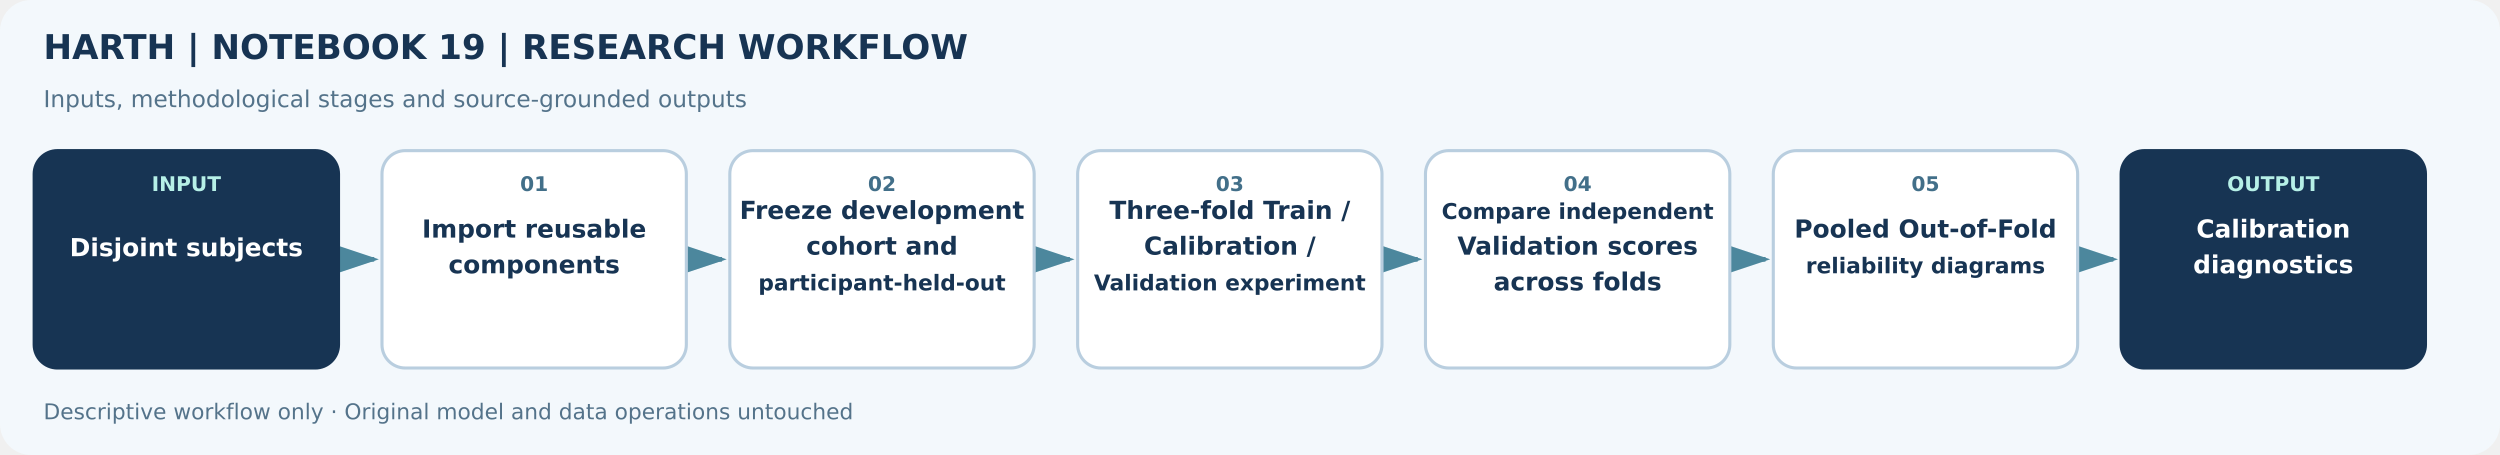
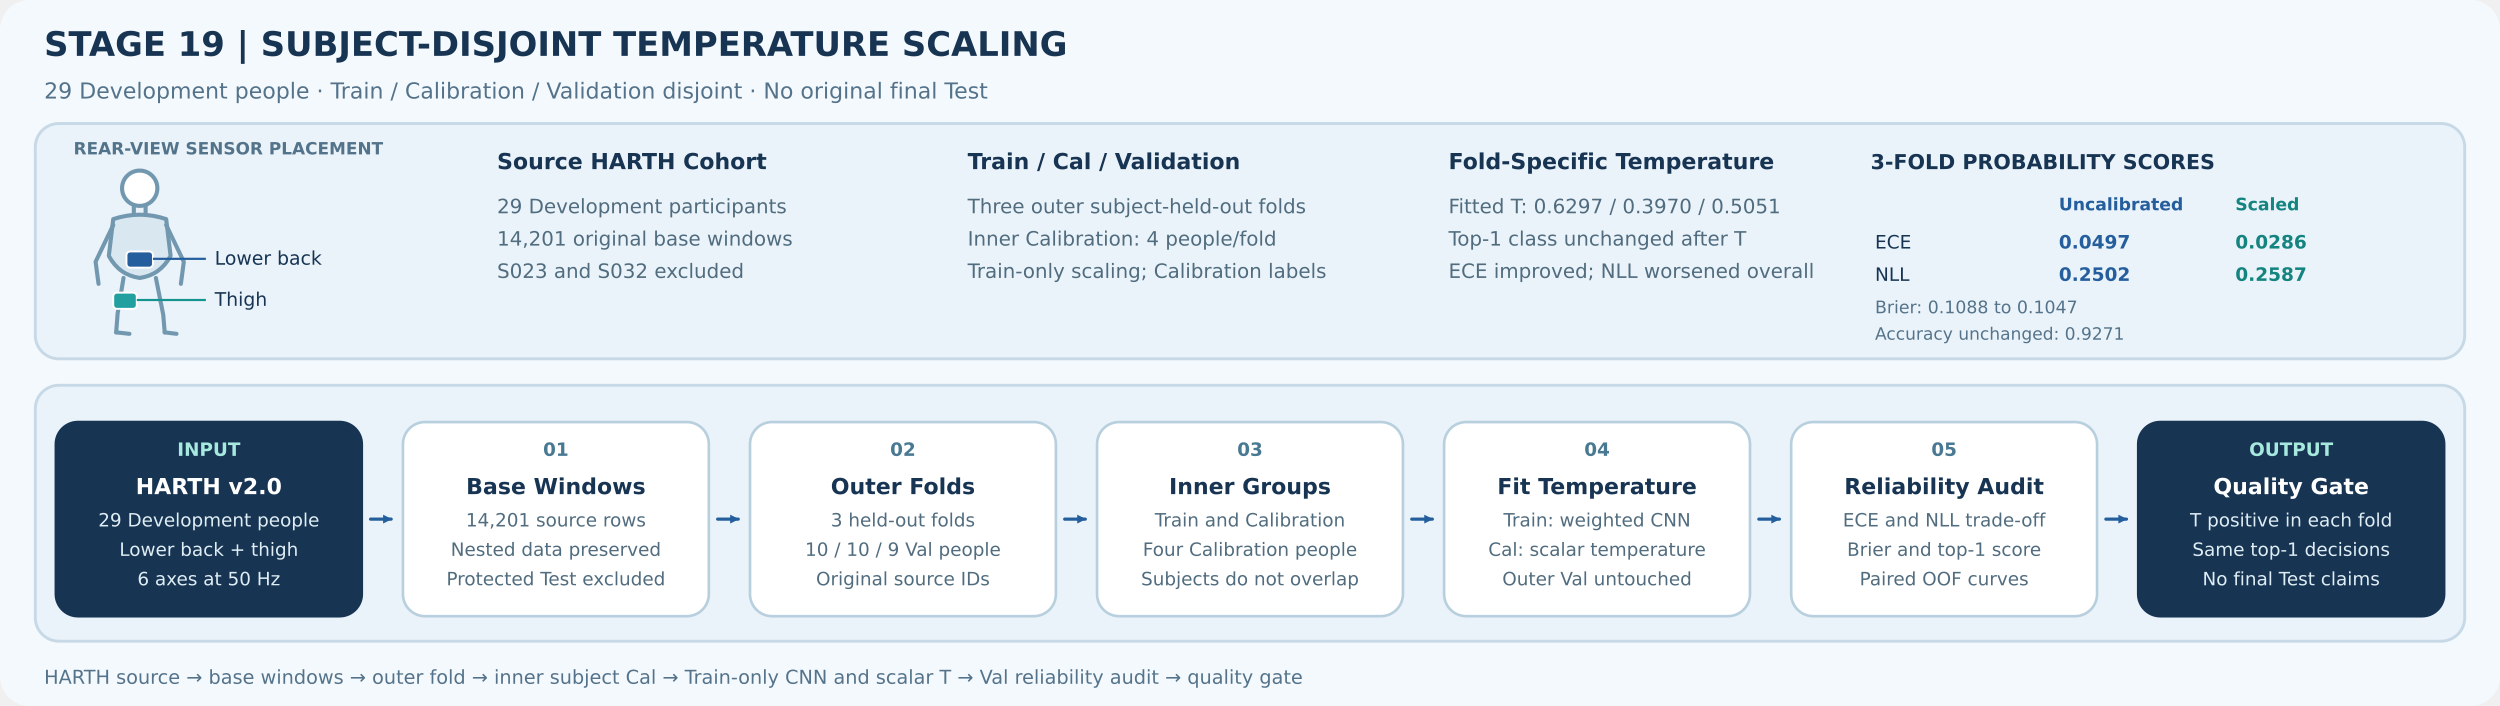
- <svg xmlns="http://www.w3.org/2000/svg" width="1610" height="293" viewBox="0 0 1610 293" role="img" aria-labelledby="title desc">
+ <svg xmlns="http://www.w3.org/2000/svg" width="1700" height="480" viewBox="0 0 1700 480" role="img" aria-labelledby="title desc">
  <defs>
-     <marker id="arrow" markerWidth="10" markerHeight="10" refX="8" refY="3" orient="auto">
-       <path d="M0 0 L0 6 L9 3 Z" fill="#4C879D" />
+     <marker id="small-arrow" markerUnits="userSpaceOnUse" markerWidth="6" markerHeight="6" refX="5.5" refY="3" orient="auto">
+       <path d="M0 0 L6 3 L0 6 Z" fill="#245E9D" />
    </marker>
  </defs>
-   <rect width="1610" height="293" rx="20" fill="#F3F8FC" />
-   <text x="28" y="38" font-family="DejaVu Sans, Arial, sans-serif" font-size="22" font-weight="700" fill="#173453">HARTH  |  NOTEBOOK 19  |  RESEARCH WORKFLOW</text>
-   <text x="28" y="69" font-family="DejaVu Sans, Arial, sans-serif" font-size="15" fill="#54738A">Inputs, methodological stages and source-grounded outputs</text>
+   <rect width="1700" height="480" rx="20" fill="#F4F9FD" />
  <g font-family="DejaVu Sans, Arial, sans-serif">
-     <path d="M224 167 H241" stroke="#4C879D" stroke-width="3" marker-end="url(#arrow)" />
-     <path d="M448 167 H465" stroke="#4C879D" stroke-width="3" marker-end="url(#arrow)" />
-     <path d="M672 167 H689" stroke="#4C879D" stroke-width="3" marker-end="url(#arrow)" />
-     <path d="M896 167 H913" stroke="#4C879D" stroke-width="3" marker-end="url(#arrow)" />
-     <path d="M1120 167 H1137" stroke="#4C879D" stroke-width="3" marker-end="url(#arrow)" />
-     <path d="M1344 167 H1361" stroke="#4C879D" stroke-width="3" marker-end="url(#arrow)" />
-     <g>
-       <rect x="22" y="97" width="196" height="140" rx="15" fill="#173453" stroke="#173453" stroke-width="2" />
-       <text x="120" y="123" text-anchor="middle" font-size="13" font-weight="700" fill="#B6F0E7">INPUT</text>
-       <text x="120" y="165" text-anchor="middle" font-size="16" font-weight="600" fill="#FFFFFF">Disjoint subjects</text>
+     <text x="30" y="38" font-size="23" font-weight="700" fill="#173453">STAGE 19 | SUBJECT-DISJOINT TEMPERATURE SCALING</text>
+     <text x="30" y="67" font-size="15" fill="#54738A">29 Development people · Train / Calibration / Validation disjoint · No original final Test</text>
+     <rect x="24" y="84" width="1652" height="160" rx="16" fill="#EAF3FA" stroke="#C7D9E6" stroke-width="2" />
+     <rect x="24" y="262" width="1652" height="174" rx="16" fill="#EAF3FA" stroke="#C7D9E6" stroke-width="2" />
+     <g aria-label="Rear-view two-sensor placement, completely within context panel">
+       <text x="50" y="105" font-size="11.5" font-weight="700" fill="#53738A">REAR-VIEW SENSOR PLACEMENT</text>
+       <g stroke="#7298B0" stroke-width="2.8" stroke-linecap="round" stroke-linejoin="round">
+         <circle cx="95" cy="128" r="12" fill="#FFFFFF" />
+         <path d="M91 140 L91 147 M99 140 L99 147" fill="none" />
+         <path d="M77 149 Q95 143 113 149 L116 174 Q109 187 95 189 Q81 187 74 174 Z" fill="#D9E7F1" />
+         <path d="M77 153 L65 178 L67 193 M113 153 L125 178 L123 193" fill="none" />
+         <path d="M84 189 L80 213 L79 226 M106 189 L111 214 L112 226" fill="none" />
+         <path d="M79 226 L88 227 M112 226 L120 227" fill="none" />
+       </g>
+       <rect x="86" y="171" width="18" height="11" rx="2.5" fill="#245E9D" stroke="#FFFFFF" stroke-width="1.3" />
+       <rect x="77" y="199" width="16" height="11" rx="2.5" fill="#22A0A0" stroke="#FFFFFF" stroke-width="1.3" />
+       <path d="M104 176 H140" stroke="#245E9D" stroke-width="1.5" />
+       <text x="146" y="180" font-size="12.8" fill="#173453">Lower back</text>
+       <path d="M93 204 H140" stroke="#15938F" stroke-width="1.5" />
+       <text x="146" y="208" font-size="12.8" fill="#173453">Thigh</text>
    </g>
    <g>
-       <rect x="246" y="97" width="196" height="140" rx="15" fill="#FFFFFF" stroke="#B9CEDF" stroke-width="2" />
-       <text x="344" y="123" text-anchor="middle" font-size="13" font-weight="700" fill="#426F89">01</text>
-       <text x="344" y="153" text-anchor="middle" font-size="16" font-weight="600" fill="#173453">Import reusable</text>
-       <text x="344" y="176" text-anchor="middle" font-size="16" font-weight="600" fill="#173453">components</text>
+       <text x="338" y="115" font-size="15" font-weight="700" fill="#173453">Source HARTH Cohort</text>
+       <text x="338" y="145" font-size="13.5" fill="#506C7E">29 Development participants</text>
+       <text x="338" y="167" font-size="13.5" fill="#506C7E">14,201 original base windows</text>
+       <text x="338" y="189" font-size="13.5" fill="#506C7E">S023 and S032 excluded</text>
    </g>
    <g>
-       <rect x="470" y="97" width="196" height="140" rx="15" fill="#FFFFFF" stroke="#B9CEDF" stroke-width="2" />
-       <text x="568" y="123" text-anchor="middle" font-size="13" font-weight="700" fill="#426F89">02</text>
-       <text x="568" y="141" text-anchor="middle" font-size="16" font-weight="600" fill="#173453">Freeze development</text>
-       <text x="568" y="164" text-anchor="middle" font-size="16" font-weight="600" fill="#173453">cohort and</text>
-       <text x="568" y="187" text-anchor="middle" font-size="14" font-weight="600" fill="#173453">participant-held-out</text>
+       <text x="658" y="115" font-size="15" font-weight="700" fill="#173453">Train / Cal / Validation</text>
+       <text x="658" y="145" font-size="13.5" fill="#506C7E">Three outer subject-held-out folds</text>
+       <text x="658" y="167" font-size="13.5" fill="#506C7E">Inner Calibration: 4 people/fold</text>
+       <text x="658" y="189" font-size="13.5" fill="#506C7E">Train-only scaling; Calibration labels</text>
    </g>
    <g>
-       <rect x="694" y="97" width="196" height="140" rx="15" fill="#FFFFFF" stroke="#B9CEDF" stroke-width="2" />
-       <text x="792" y="123" text-anchor="middle" font-size="13" font-weight="700" fill="#426F89">03</text>
-       <text x="792" y="141" text-anchor="middle" font-size="16" font-weight="600" fill="#173453">Three-fold Train /</text>
-       <text x="792" y="164" text-anchor="middle" font-size="16" font-weight="600" fill="#173453">Calibration /</text>
-       <text x="792" y="187" text-anchor="middle" font-size="14" font-weight="600" fill="#173453">Validation experiment</text>
+       <text x="985" y="115" font-size="15" font-weight="700" fill="#173453">Fold-Specific Temperature</text>
+       <text x="985" y="145" font-size="13.5" fill="#506C7E">Fitted T: 0.6297 / 0.3970 / 0.5051</text>
+       <text x="985" y="167" font-size="13.5" fill="#506C7E">Top-1 class unchanged after T</text>
+       <text x="985" y="189" font-size="13.5" fill="#506C7E">ECE improved; NLL worsened overall</text>
    </g>
-     <g>
-       <rect x="918" y="97" width="196" height="140" rx="15" fill="#FFFFFF" stroke="#B9CEDF" stroke-width="2" />
-       <text x="1016" y="123" text-anchor="middle" font-size="13" font-weight="700" fill="#426F89">04</text>
-       <text x="1016" y="141" text-anchor="middle" font-size="14" font-weight="600" fill="#173453">Compare independent</text>
-       <text x="1016" y="164" text-anchor="middle" font-size="16" font-weight="600" fill="#173453">Validation scores</text>
-       <text x="1016" y="187" text-anchor="middle" font-size="16" font-weight="600" fill="#173453">across folds</text>
+     <g aria-label="Observed mean Development reliability and scoring-rule trade-offs">
+       <text x="1272" y="115" font-size="14" font-weight="700" fill="#173453">3-FOLD PROBABILITY SCORES</text>
+       <text x="1400" y="143" font-size="11.7" font-weight="700" fill="#245E9D">Uncalibrated</text>
+       <text x="1520" y="143" font-size="11.7" font-weight="700" fill="#13847F">Scaled</text>
+       <text x="1275" y="169" font-size="12.6" fill="#173453">ECE</text>
+       <text x="1400" y="169" font-size="12.6" font-weight="700" fill="#245E9D">0.0497</text>
+       <text x="1520" y="169" font-size="12.6" font-weight="700" fill="#13847F">0.0286</text>
+       <text x="1275" y="191" font-size="12.6" fill="#173453">NLL</text>
+       <text x="1400" y="191" font-size="12.6" font-weight="700" fill="#245E9D">0.2502</text>
+       <text x="1520" y="191" font-size="12.6" font-weight="700" fill="#13847F">0.2587</text>
+       <text x="1275" y="213" font-size="11.8" fill="#54738A">Brier: 0.1088 to 0.1047</text>
+       <text x="1275" y="231" font-size="11.6" fill="#54738A">Accuracy unchanged: 0.9271</text>
    </g>
-     <g>
-       <rect x="1142" y="97" width="196" height="140" rx="15" fill="#FFFFFF" stroke="#B9CEDF" stroke-width="2" />
-       <text x="1240" y="123" text-anchor="middle" font-size="13" font-weight="700" fill="#426F89">05</text>
-       <text x="1240" y="153" text-anchor="middle" font-size="16" font-weight="600" fill="#173453">Pooled Out-of-Fold</text>
-       <text x="1240" y="176" text-anchor="middle" font-size="14" font-weight="600" fill="#173453">reliability diagrams</text>
+     <g aria-label="Six identical short inter-block arrows">
+       <path d="M252 353 H266" fill="none" stroke="#245E9D" stroke-width="2.2" stroke-linecap="round" marker-end="url(#small-arrow)" />
+       <path d="M488 353 H502" fill="none" stroke="#245E9D" stroke-width="2.2" stroke-linecap="round" marker-end="url(#small-arrow)" />
+       <path d="M724 353 H738" fill="none" stroke="#245E9D" stroke-width="2.2" stroke-linecap="round" marker-end="url(#small-arrow)" />
+       <path d="M960 353 H974" fill="none" stroke="#245E9D" stroke-width="2.2" stroke-linecap="round" marker-end="url(#small-arrow)" />
+       <path d="M1196 353 H1210" fill="none" stroke="#245E9D" stroke-width="2.2" stroke-linecap="round" marker-end="url(#small-arrow)" />
+       <path d="M1432 353 H1446" fill="none" stroke="#245E9D" stroke-width="2.2" stroke-linecap="round" marker-end="url(#small-arrow)" />
    </g>
-     <g>
-       <rect x="1366" y="97" width="196" height="140" rx="15" fill="#173453" stroke="#173453" stroke-width="2" />
-       <text x="1464" y="123" text-anchor="middle" font-size="13" font-weight="700" fill="#B6F0E7">OUTPUT</text>
-       <text x="1464" y="153" text-anchor="middle" font-size="16" font-weight="600" fill="#FFFFFF">Calibration</text>
-       <text x="1464" y="176" text-anchor="middle" font-size="16" font-weight="600" fill="#FFFFFF">diagnostics</text>
+     <g aria-label="Seven matched-protocol research workflow blocks">
+       <g class="process-block">
+         <rect x="38" y="287" width="208" height="132" rx="15" fill="#173453" stroke="#173453" stroke-width="1.8" />
+         <text x="142" y="310" text-anchor="middle" font-size="12.5" font-weight="700" fill="#A7E9DF">INPUT</text>
+         <text x="142" y="336" text-anchor="middle" font-size="15" font-weight="700" fill="#FFFFFF">HARTH v2.0</text>
+         <text x="142" y="358" text-anchor="middle" font-size="12.5" fill="#DFEDF4">29 Development people</text>
+         <text x="142" y="378" text-anchor="middle" font-size="12.5" fill="#DFEDF4">Lower back + thigh</text>
+         <text x="142" y="398" text-anchor="middle" font-size="12.5" fill="#DFEDF4">6 axes at 50 Hz</text>
+       </g>
+       <g class="process-block">
+         <rect x="274" y="287" width="208" height="132" rx="15" fill="#FFFFFF" stroke="#B8CFDE" stroke-width="1.8" />
+         <text x="378" y="310" text-anchor="middle" font-size="12.5" font-weight="700" fill="#497992">01</text>
+         <text x="378" y="336" text-anchor="middle" font-size="15" font-weight="700" fill="#173453">Base Windows</text>
+         <text x="378" y="358" text-anchor="middle" font-size="12.5" fill="#506C7E">14,201 source rows</text>
+         <text x="378" y="378" text-anchor="middle" font-size="12.5" fill="#506C7E">Nested data preserved</text>
+         <text x="378" y="398" text-anchor="middle" font-size="12.5" fill="#506C7E">Protected Test excluded</text>
+       </g>
+       <g class="process-block">
+         <rect x="510" y="287" width="208" height="132" rx="15" fill="#FFFFFF" stroke="#B8CFDE" stroke-width="1.8" />
+         <text x="614" y="310" text-anchor="middle" font-size="12.5" font-weight="700" fill="#497992">02</text>
+         <text x="614" y="336" text-anchor="middle" font-size="15" font-weight="700" fill="#173453">Outer Folds</text>
+         <text x="614" y="358" text-anchor="middle" font-size="12.5" fill="#506C7E">3 held-out folds</text>
+         <text x="614" y="378" text-anchor="middle" font-size="12.5" fill="#506C7E">10 / 10 / 9 Val people</text>
+         <text x="614" y="398" text-anchor="middle" font-size="12.5" fill="#506C7E">Original source IDs</text>
+       </g>
+       <g class="process-block">
+         <rect x="746" y="287" width="208" height="132" rx="15" fill="#FFFFFF" stroke="#B8CFDE" stroke-width="1.8" />
+         <text x="850" y="310" text-anchor="middle" font-size="12.5" font-weight="700" fill="#497992">03</text>
+         <text x="850" y="336" text-anchor="middle" font-size="15" font-weight="700" fill="#173453">Inner Groups</text>
+         <text x="850" y="358" text-anchor="middle" font-size="12.5" fill="#506C7E">Train and Calibration</text>
+         <text x="850" y="378" text-anchor="middle" font-size="12.5" fill="#506C7E">Four Calibration people</text>
+         <text x="850" y="398" text-anchor="middle" font-size="12.5" fill="#506C7E">Subjects do not overlap</text>
+       </g>
+       <g class="process-block">
+         <rect x="982" y="287" width="208" height="132" rx="15" fill="#FFFFFF" stroke="#B8CFDE" stroke-width="1.8" />
+         <text x="1086" y="310" text-anchor="middle" font-size="12.5" font-weight="700" fill="#497992">04</text>
+         <text x="1086" y="336" text-anchor="middle" font-size="15" font-weight="700" fill="#173453">Fit Temperature</text>
+         <text x="1086" y="358" text-anchor="middle" font-size="12.5" fill="#506C7E">Train: weighted CNN</text>
+         <text x="1086" y="378" text-anchor="middle" font-size="12.5" fill="#506C7E">Cal: scalar temperature</text>
+         <text x="1086" y="398" text-anchor="middle" font-size="12.5" fill="#506C7E">Outer Val untouched</text>
+       </g>
+       <g class="process-block">
+         <rect x="1218" y="287" width="208" height="132" rx="15" fill="#FFFFFF" stroke="#B8CFDE" stroke-width="1.8" />
+         <text x="1322" y="310" text-anchor="middle" font-size="12.5" font-weight="700" fill="#497992">05</text>
+         <text x="1322" y="336" text-anchor="middle" font-size="15" font-weight="700" fill="#173453">Reliability Audit</text>
+         <text x="1322" y="358" text-anchor="middle" font-size="12.5" fill="#506C7E">ECE and NLL trade-off</text>
+         <text x="1322" y="378" text-anchor="middle" font-size="12.5" fill="#506C7E">Brier and top-1 score</text>
+         <text x="1322" y="398" text-anchor="middle" font-size="12.5" fill="#506C7E">Paired OOF curves</text>
+       </g>
+       <g class="process-block">
+         <rect x="1454" y="287" width="208" height="132" rx="15" fill="#173453" stroke="#173453" stroke-width="1.8" />
+         <text x="1558" y="310" text-anchor="middle" font-size="12.5" font-weight="700" fill="#A7E9DF">OUTPUT</text>
+         <text x="1558" y="336" text-anchor="middle" font-size="15" font-weight="700" fill="#FFFFFF">Quality Gate</text>
+         <text x="1558" y="358" text-anchor="middle" font-size="12.5" fill="#DFEDF4">T positive in each fold</text>
+         <text x="1558" y="378" text-anchor="middle" font-size="12.5" fill="#DFEDF4">Same top-1 decisions</text>
+         <text x="1558" y="398" text-anchor="middle" font-size="12.5" fill="#DFEDF4">No final Test claims</text>
+       </g>
    </g>
+     <text x="30" y="465" font-size="13.1" fill="#54738A">HARTH source → base windows → outer fold → inner subject Cal → Train-only CNN and scalar T → Val reliability audit → quality gate</text>
  </g>
-   <text x="28" y="270" font-family="DejaVu Sans, Arial, sans-serif" font-size="14" fill="#54738A">Descriptive workflow only · Original model and data operations untouched</text>
</svg>
